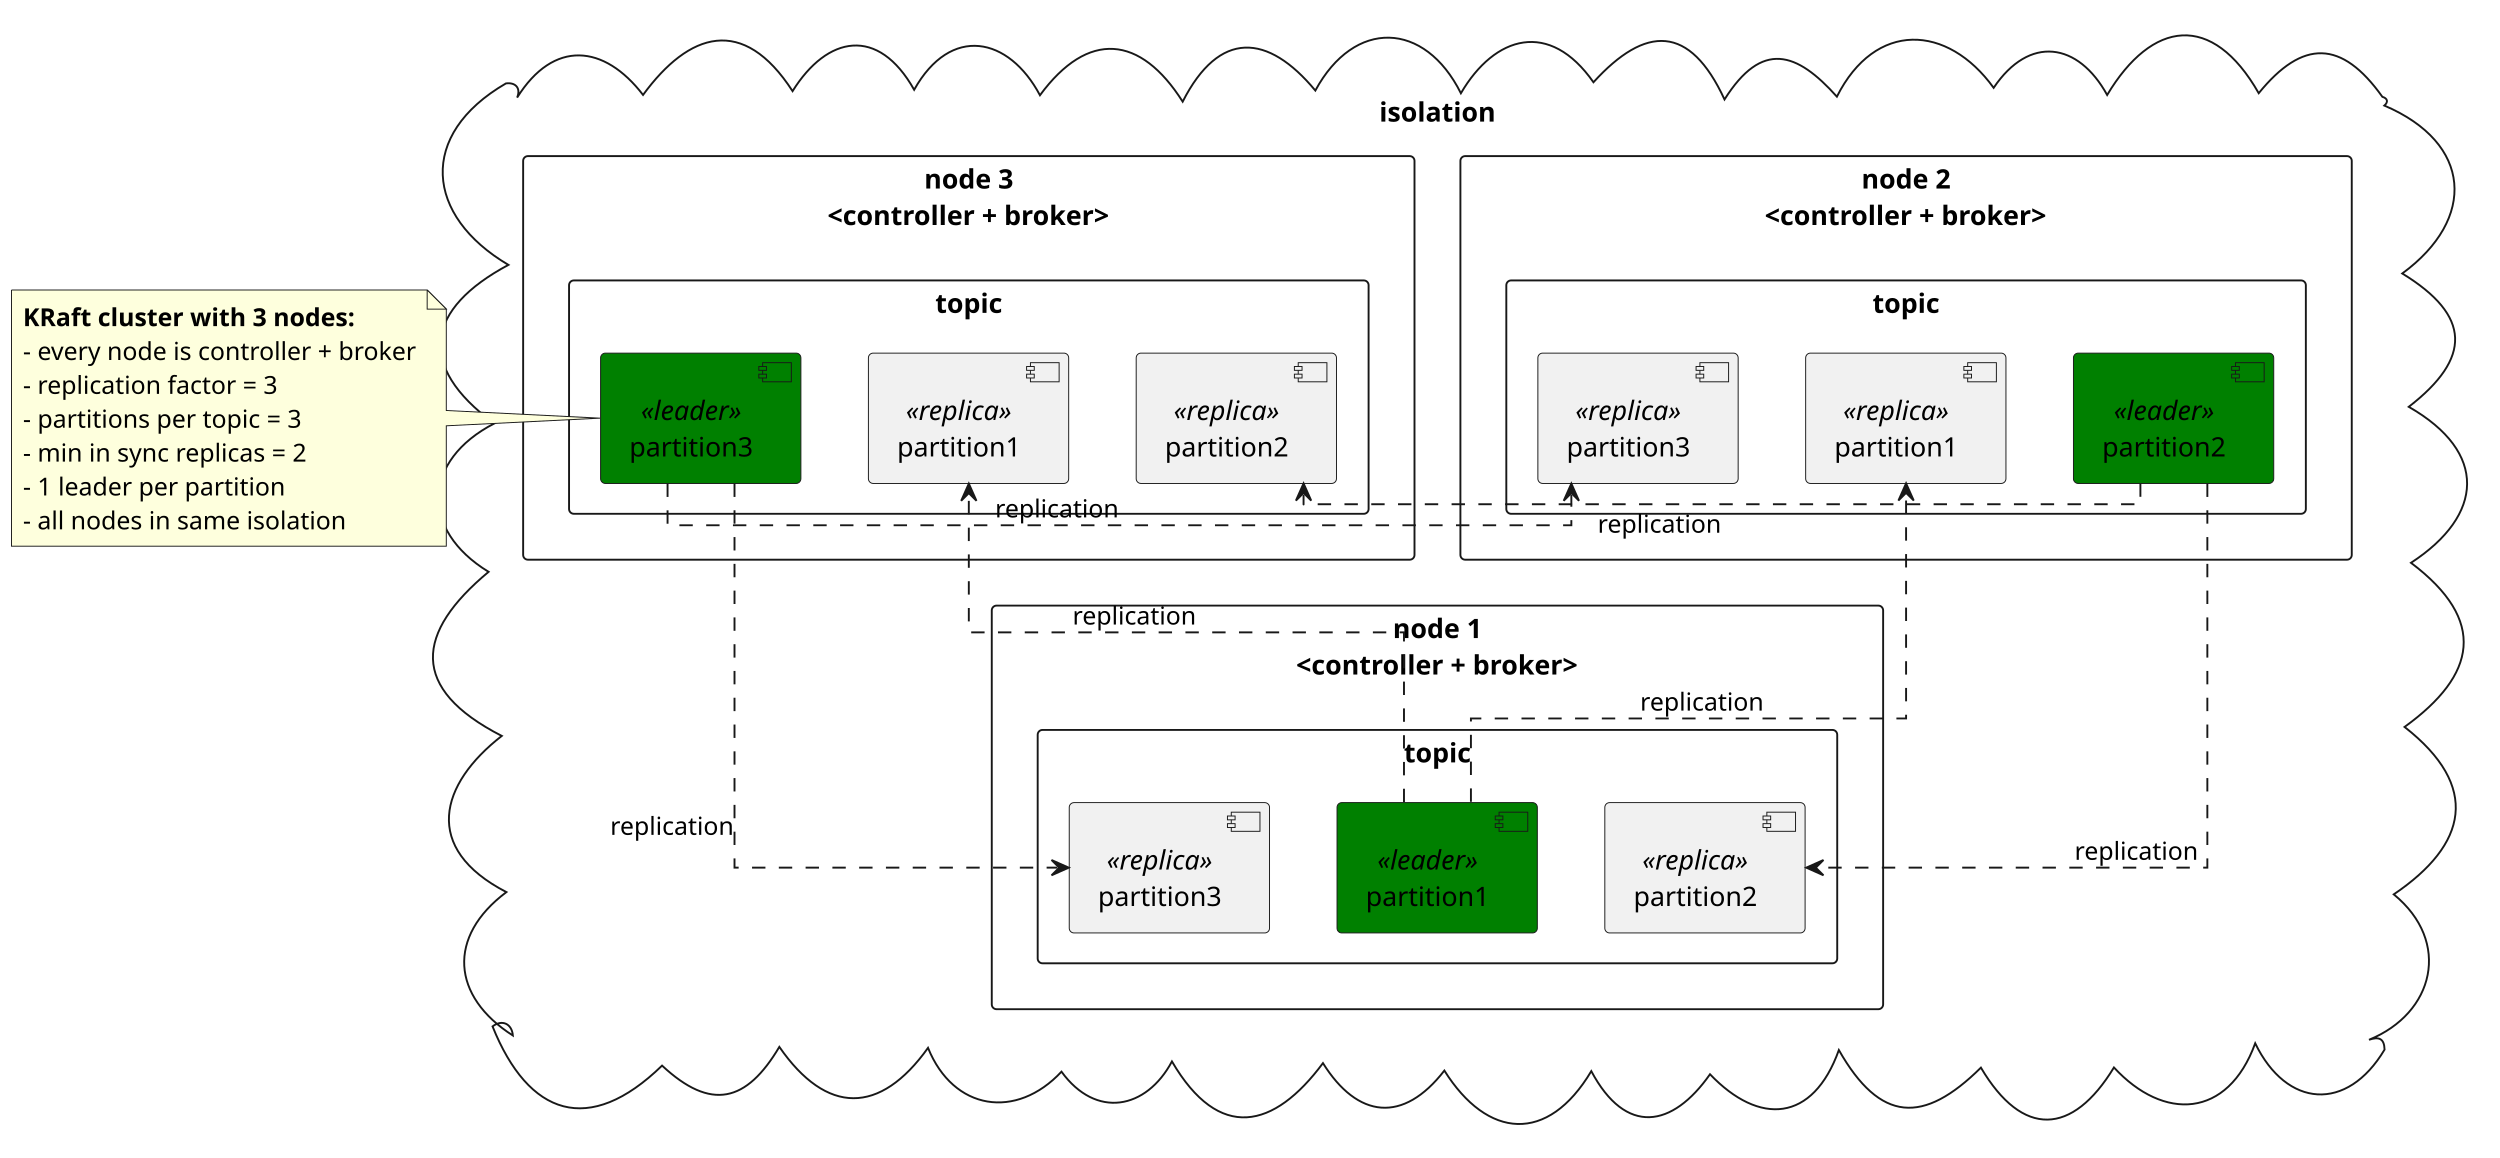
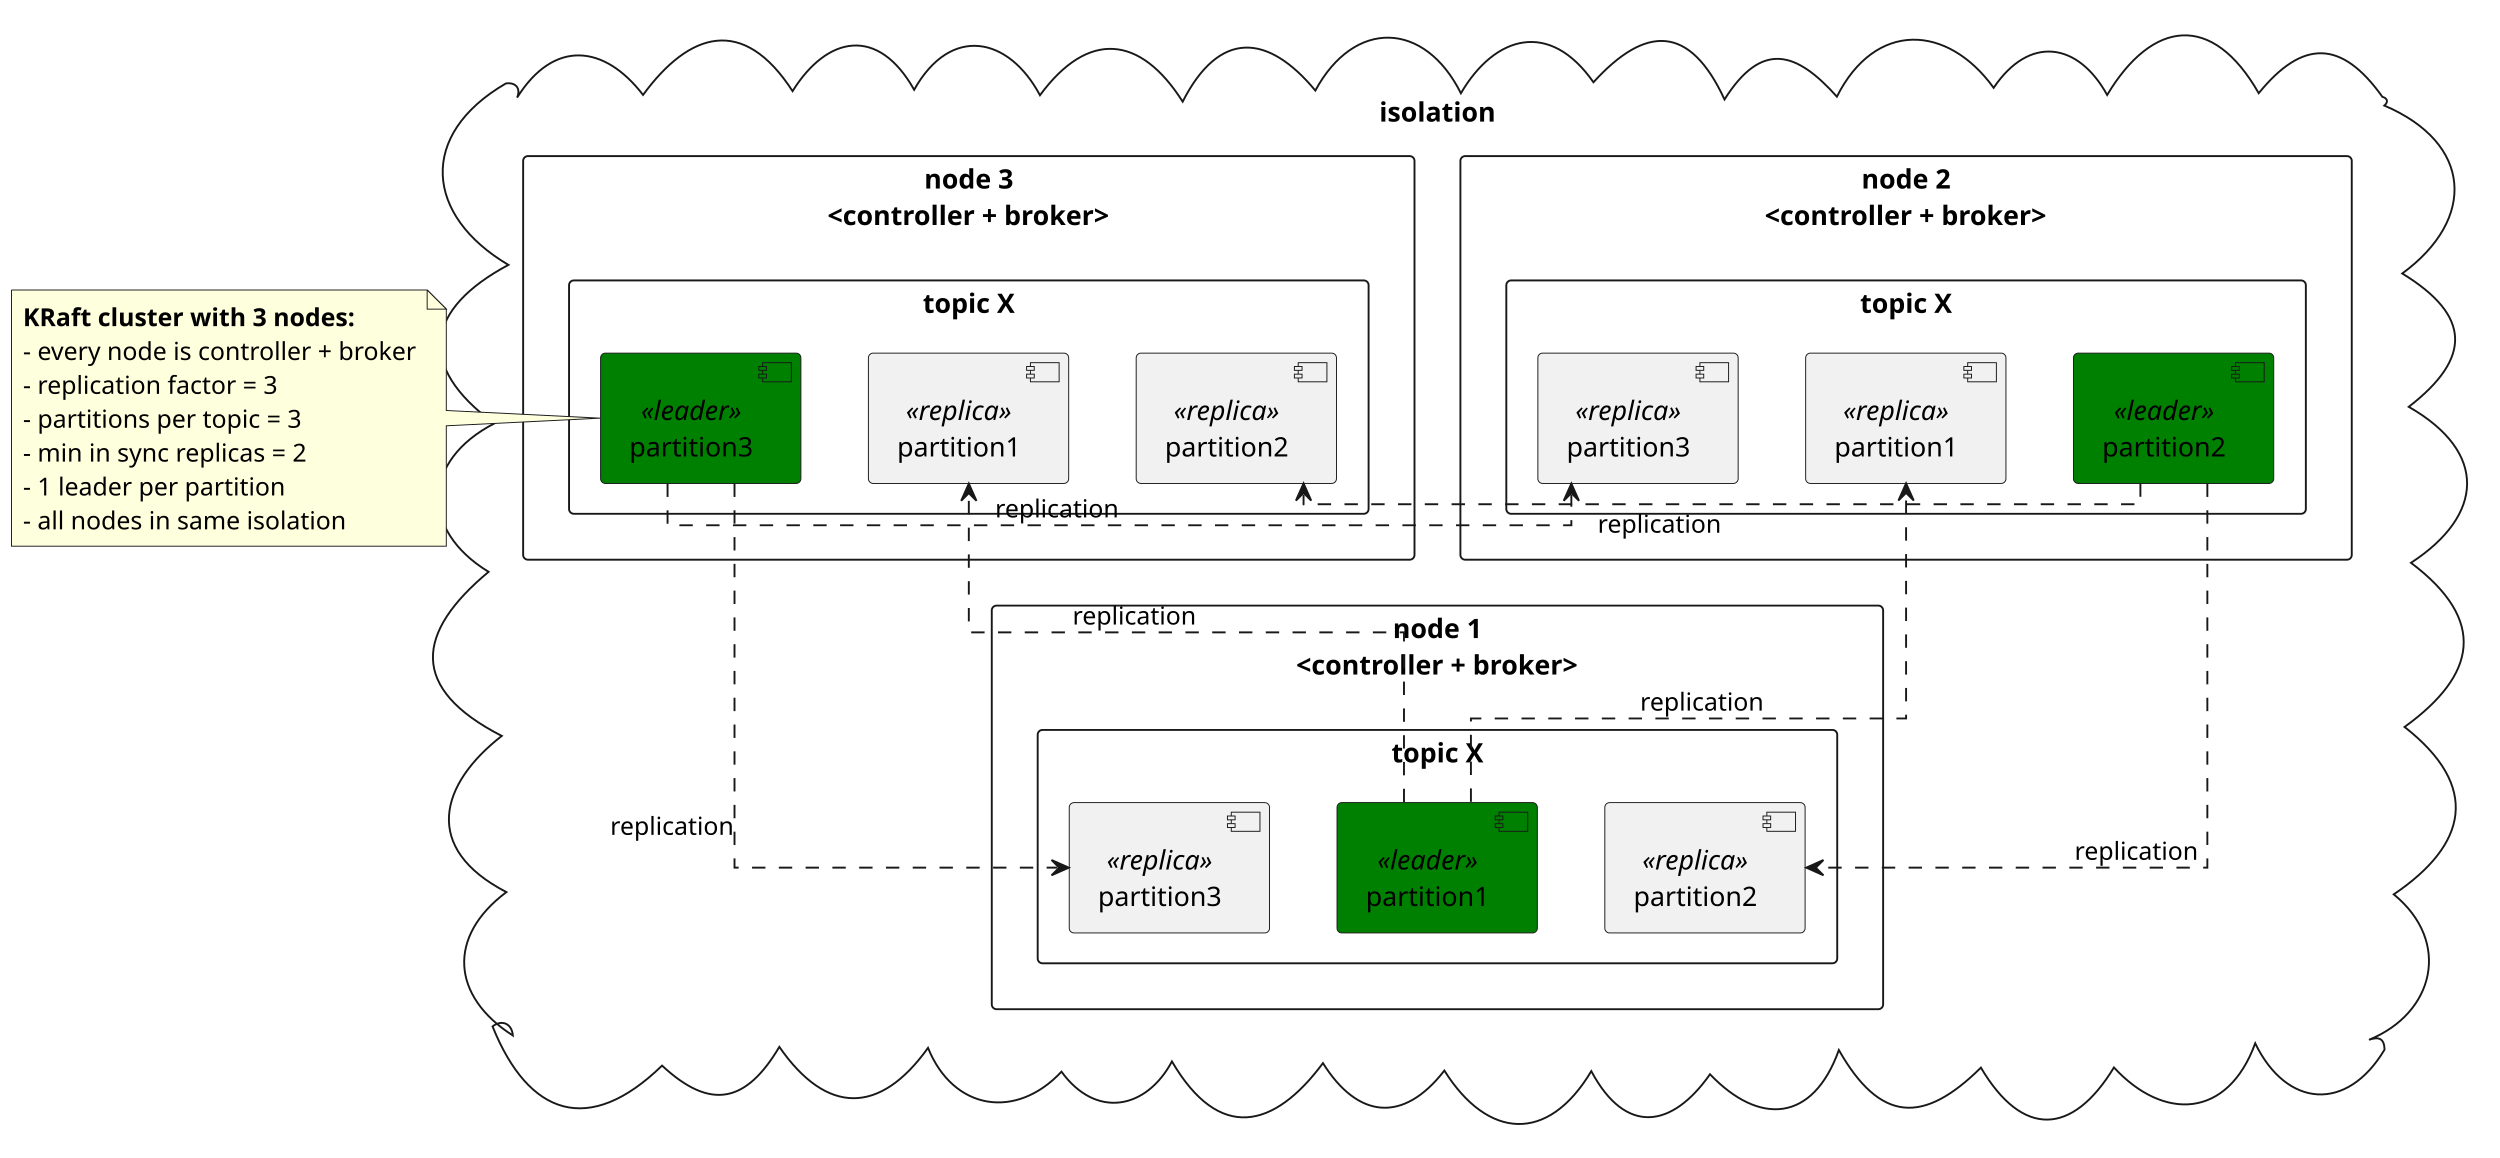
<svg xmlns="http://www.w3.org/2000/svg" contentStyleType="text/css" data-diagram-type="DESCRIPTION" height="605px" preserveAspectRatio="none" style="width:1307px;height:605px;background:#FFFFFF;" version="1.1" viewBox="0 0 1307 605" width="1307px" zoomAndPan="magnify">
  <defs />
  <g>
    <g class="cluster" data-qualified-name="isolation" data-source-line="7" id="ent0002">
      <path d="M270.345,51.045 C289.442,20.523 315.858,23.157 336.182,49.628 C360.249,16.791 388.444,7.649 414.357,47.646 C432.499,18.584 459.072,13.465 477.918,46.931 C497.057,12.83 527.37,19.135 543.691,49.792 C568.884,15.598 596.217,18.319 618.305,53.148 C637.478,15.495 662.826,17.411 687.659,47.34 C708.025,9.692 744.796,10.805 763.755,48.755 C781.474,18.506 810.108,10.197 833.059,43.006 C860.349,13.027 883.382,12.65 901.576,51.996 C921.216,20.893 939.318,27.078 960.325,50.525 C980.394,10.711 1018.094,12.506 1042.282,45.914 C1060.937,18.18 1086.451,22.099 1101.621,49.654 C1125.058,10.562 1156.469,6 1180.863,48.726 C1203.859,20.446 1224.2,20.709 1245.5,50.61 C1248.224,51.436 1248.714,53.253 1246.554,55.2 C1292.47,74.793 1294.913,114.341 1255.908,142.984 C1292.082,165.148 1292.255,187.166 1259.299,212.692 C1300.857,236.454 1298.674,269.334 1260.468,294.239 C1300.566,324.475 1294.702,352.868 1257.098,380.051 C1296.93,411.237 1290.064,441.439 1251.463,467.575 C1281.849,492.429 1272.608,529.752 1238.5,543.61 C1243.537,541.914 1246.461,542.692 1246.653,548.722 C1226.999,581.675 1195.453,579.294 1179.025,545.455 C1164.624,584.919 1131.127,586.229 1105.171,558.076 C1083.453,593.733 1057.426,595.072 1035.621,558.159 C1005.577,587.898 983.015,587.037 961.358,548.972 C947.777,586.863 919.76,588.607 893.995,561.625 C874.253,589.684 850.043,593.946 831.929,559.996 C809.153,598.197 777.603,595.565 755.113,559.698 C733.512,587.563 709.755,584.761 691.64,555.803 C666.047,590.22 637.435,597.195 612.693,554.928 C599.276,580.019 572.989,585.132 554.949,560.272 C531.271,585.6 498.475,580.663 485.167,547.829 C459.988,583.014 432.147,582.998 407.436,547.315 C390.241,576.298 371.759,580.995 346.126,557.096 C307.871,594.294 276.342,583.399 257.5,536.61 C262.51,532.778 267.622,535.197 268.135,541.384 C236.092,520.893 233.543,489.739 264.743,466.388 C220.413,443.45 229.89,409.952 262.326,384.741 C213.784,359.891 217.231,330.785 255.427,298.959 C219.229,276.824 220.983,240.711 258.399,221.398 C216.985,190.94 222.975,161.437 265.789,138.485 C222.305,112.794 218.185,70.52 264.5,43.61 C269.575,42.953 272.412,46.088 270.345,51.045" fill="none" style="stroke:#181818;stroke-width:1;" />
      <text fill="#000000" font-family="sans-serif" font-size="14" font-weight="bold" lengthAdjust="spacing" textLength="60.83" x="721.085" y="63.576">isolation</text>
    </g>
    <g class="cluster" data-qualified-name="isolation.N1" data-source-line="8" id="ent0003">
      <rect fill="none" height="211" rx="2.5" ry="2.5" style="stroke:#181818;stroke-width:1;" width="466" x="518.5" y="316.61" />
      <text fill="#000000" font-family="sans-serif" font-size="14" font-weight="bold" lengthAdjust="spacing" textLength="46.648" x="728.176" y="333.576">node 1</text>
      <text fill="#000000" font-family="sans-serif" font-size="14" font-weight="bold" lengthAdjust="spacing" textLength="147.825" x="677.587" y="352.644">&lt;controller + broker&gt;</text>
    </g>
    <g class="cluster" data-qualified-name="isolation.N1.T1N1" data-source-line="9" id="ent0004">
      <rect fill="none" height="122" rx="2.5" ry="2.5" style="stroke:#181818;stroke-width:1;" width="418" x="542.5" y="381.61" />
-       <text fill="#000000" font-family="sans-serif" font-size="14" font-weight="bold" lengthAdjust="spacing" textLength="35.07" x="733.965" y="398.576">topic</text>
+       <text fill="#000000" font-family="sans-serif" font-size="14" font-weight="bold" lengthAdjust="spacing" textLength="48.048" x="727.476" y="398.576">topic X</text>
    </g>
    <g class="cluster" data-qualified-name="isolation.N2" data-source-line="16" id="ent0008">
      <rect fill="none" height="211" rx="2.5" ry="2.5" style="stroke:#181818;stroke-width:1;" width="466" x="763.5" y="81.61" />
      <text fill="#000000" font-family="sans-serif" font-size="14" font-weight="bold" lengthAdjust="spacing" textLength="46.648" x="973.176" y="98.576">node 2</text>
      <text fill="#000000" font-family="sans-serif" font-size="14" font-weight="bold" lengthAdjust="spacing" textLength="147.825" x="922.587" y="117.644">&lt;controller + broker&gt;</text>
    </g>
    <g class="cluster" data-qualified-name="isolation.N2.T1N2" data-source-line="17" id="ent0009">
      <rect fill="none" height="122" rx="2.5" ry="2.5" style="stroke:#181818;stroke-width:1;" width="418" x="787.5" y="146.61" />
-       <text fill="#000000" font-family="sans-serif" font-size="14" font-weight="bold" lengthAdjust="spacing" textLength="35.07" x="978.965" y="163.576">topic</text>
+       <text fill="#000000" font-family="sans-serif" font-size="14" font-weight="bold" lengthAdjust="spacing" textLength="48.048" x="972.476" y="163.576">topic X</text>
    </g>
    <g class="cluster" data-qualified-name="isolation.N3" data-source-line="24" id="ent0013">
      <rect fill="none" height="211" rx="2.5" ry="2.5" style="stroke:#181818;stroke-width:1;" width="466" x="273.5" y="81.61" />
      <text fill="#000000" font-family="sans-serif" font-size="14" font-weight="bold" lengthAdjust="spacing" textLength="46.648" x="483.176" y="98.576">node 3</text>
      <text fill="#000000" font-family="sans-serif" font-size="14" font-weight="bold" lengthAdjust="spacing" textLength="147.825" x="432.587" y="117.644">&lt;controller + broker&gt;</text>
    </g>
    <g class="cluster" data-qualified-name="isolation.N3.T1N3" data-source-line="25" id="ent0014">
      <rect fill="none" height="122" rx="2.5" ry="2.5" style="stroke:#181818;stroke-width:1;" width="418" x="297.5" y="146.61" />
-       <text fill="#000000" font-family="sans-serif" font-size="14" font-weight="bold" lengthAdjust="spacing" textLength="35.07" x="488.965" y="163.576">topic</text>
+       <text fill="#000000" font-family="sans-serif" font-size="14" font-weight="bold" lengthAdjust="spacing" textLength="48.048" x="482.476" y="163.576">topic X</text>
    </g>
    <g class="entity" data-qualified-name="isolation.N1.T1N1.N1P1" data-source-line="10" id="ent0005">
      <rect fill="#008000" height="68.136" rx="2.5" ry="2.5" style="stroke:#181818;stroke-width:0.5;" width="104.708" x="699" y="419.61" />
      <rect fill="#008000" height="10" style="stroke:#181818;stroke-width:0.5;" width="15" x="783.708" y="424.61" />
      <rect fill="#008000" height="2" style="stroke:#181818;stroke-width:0.5;" width="4" x="781.708" y="426.61" />
      <rect fill="#008000" height="2" style="stroke:#181818;stroke-width:0.5;" width="4" x="781.708" y="430.61" />
      <text fill="#000000" font-family="sans-serif" font-size="14" font-style="italic" lengthAdjust="spacing" textLength="52.57" x="720.069" y="454.576">«leader»</text>
      <text fill="#000000" font-family="sans-serif" font-size="14" lengthAdjust="spacing" textLength="64.708" x="714" y="473.644">partition1</text>
    </g>
    <g class="entity" data-qualified-name="isolation.N1.T1N1.N1P2" data-source-line="11" id="ent0006">
      <rect fill="#F1F1F1" height="68.136" rx="2.5" ry="2.5" style="stroke:#181818;stroke-width:0.5;" width="104.708" x="839" y="419.61" />
      <rect fill="#F1F1F1" height="10" style="stroke:#181818;stroke-width:0.5;" width="15" x="923.708" y="424.61" />
      <rect fill="#F1F1F1" height="2" style="stroke:#181818;stroke-width:0.5;" width="4" x="921.708" y="426.61" />
      <rect fill="#F1F1F1" height="2" style="stroke:#181818;stroke-width:0.5;" width="4" x="921.708" y="430.61" />
      <text fill="#000000" font-family="sans-serif" font-size="14" font-style="italic" lengthAdjust="spacing" textLength="55.538" x="858.585" y="454.576">«replica»</text>
      <text fill="#000000" font-family="sans-serif" font-size="14" lengthAdjust="spacing" textLength="64.708" x="854" y="473.644">partition2</text>
    </g>
    <g class="entity" data-qualified-name="isolation.N1.T1N1.N1P3" data-source-line="12" id="ent0007">
      <rect fill="#F1F1F1" height="68.136" rx="2.5" ry="2.5" style="stroke:#181818;stroke-width:0.5;" width="104.708" x="559" y="419.61" />
      <rect fill="#F1F1F1" height="10" style="stroke:#181818;stroke-width:0.5;" width="15" x="643.708" y="424.61" />
      <rect fill="#F1F1F1" height="2" style="stroke:#181818;stroke-width:0.5;" width="4" x="641.708" y="426.61" />
      <rect fill="#F1F1F1" height="2" style="stroke:#181818;stroke-width:0.5;" width="4" x="641.708" y="430.61" />
      <text fill="#000000" font-family="sans-serif" font-size="14" font-style="italic" lengthAdjust="spacing" textLength="55.538" x="578.585" y="454.576">«replica»</text>
      <text fill="#000000" font-family="sans-serif" font-size="14" lengthAdjust="spacing" textLength="64.708" x="574" y="473.644">partition3</text>
    </g>
    <g class="entity" data-qualified-name="isolation.N2.T1N2.N2P1" data-source-line="18" id="ent0010">
      <rect fill="#F1F1F1" height="68.136" rx="2.5" ry="2.5" style="stroke:#181818;stroke-width:0.5;" width="104.708" x="944" y="184.61" />
      <rect fill="#F1F1F1" height="10" style="stroke:#181818;stroke-width:0.5;" width="15" x="1028.708" y="189.61" />
      <rect fill="#F1F1F1" height="2" style="stroke:#181818;stroke-width:0.5;" width="4" x="1026.708" y="191.61" />
      <rect fill="#F1F1F1" height="2" style="stroke:#181818;stroke-width:0.5;" width="4" x="1026.708" y="195.61" />
      <text fill="#000000" font-family="sans-serif" font-size="14" font-style="italic" lengthAdjust="spacing" textLength="55.538" x="963.585" y="219.576">«replica»</text>
      <text fill="#000000" font-family="sans-serif" font-size="14" lengthAdjust="spacing" textLength="64.708" x="959" y="238.644">partition1</text>
    </g>
    <g class="entity" data-qualified-name="isolation.N2.T1N2.N2P2" data-source-line="19" id="ent0011">
      <rect fill="#008000" height="68.136" rx="2.5" ry="2.5" style="stroke:#181818;stroke-width:0.5;" width="104.708" x="1084" y="184.61" />
      <rect fill="#008000" height="10" style="stroke:#181818;stroke-width:0.5;" width="15" x="1168.708" y="189.61" />
      <rect fill="#008000" height="2" style="stroke:#181818;stroke-width:0.5;" width="4" x="1166.708" y="191.61" />
      <rect fill="#008000" height="2" style="stroke:#181818;stroke-width:0.5;" width="4" x="1166.708" y="195.61" />
      <text fill="#000000" font-family="sans-serif" font-size="14" font-style="italic" lengthAdjust="spacing" textLength="52.57" x="1105.069" y="219.576">«leader»</text>
      <text fill="#000000" font-family="sans-serif" font-size="14" lengthAdjust="spacing" textLength="64.708" x="1099" y="238.644">partition2</text>
    </g>
    <g class="entity" data-qualified-name="isolation.N2.T1N2.N2P3" data-source-line="20" id="ent0012">
      <rect fill="#F1F1F1" height="68.136" rx="2.5" ry="2.5" style="stroke:#181818;stroke-width:0.5;" width="104.708" x="804" y="184.61" />
      <rect fill="#F1F1F1" height="10" style="stroke:#181818;stroke-width:0.5;" width="15" x="888.708" y="189.61" />
      <rect fill="#F1F1F1" height="2" style="stroke:#181818;stroke-width:0.5;" width="4" x="886.708" y="191.61" />
      <rect fill="#F1F1F1" height="2" style="stroke:#181818;stroke-width:0.5;" width="4" x="886.708" y="195.61" />
      <text fill="#000000" font-family="sans-serif" font-size="14" font-style="italic" lengthAdjust="spacing" textLength="55.538" x="823.585" y="219.576">«replica»</text>
      <text fill="#000000" font-family="sans-serif" font-size="14" lengthAdjust="spacing" textLength="64.708" x="819" y="238.644">partition3</text>
    </g>
    <g class="entity" data-qualified-name="isolation.N3.T1N3.N3P1" data-source-line="26" id="ent0015">
      <rect fill="#F1F1F1" height="68.136" rx="2.5" ry="2.5" style="stroke:#181818;stroke-width:0.5;" width="104.708" x="454" y="184.61" />
      <rect fill="#F1F1F1" height="10" style="stroke:#181818;stroke-width:0.5;" width="15" x="538.708" y="189.61" />
      <rect fill="#F1F1F1" height="2" style="stroke:#181818;stroke-width:0.5;" width="4" x="536.708" y="191.61" />
      <rect fill="#F1F1F1" height="2" style="stroke:#181818;stroke-width:0.5;" width="4" x="536.708" y="195.61" />
      <text fill="#000000" font-family="sans-serif" font-size="14" font-style="italic" lengthAdjust="spacing" textLength="55.538" x="473.585" y="219.576">«replica»</text>
      <text fill="#000000" font-family="sans-serif" font-size="14" lengthAdjust="spacing" textLength="64.708" x="469" y="238.644">partition1</text>
    </g>
    <g class="entity" data-qualified-name="isolation.N3.T1N3.N3P2" data-source-line="27" id="ent0016">
      <rect fill="#F1F1F1" height="68.136" rx="2.5" ry="2.5" style="stroke:#181818;stroke-width:0.5;" width="104.708" x="594" y="184.61" />
      <rect fill="#F1F1F1" height="10" style="stroke:#181818;stroke-width:0.5;" width="15" x="678.708" y="189.61" />
      <rect fill="#F1F1F1" height="2" style="stroke:#181818;stroke-width:0.5;" width="4" x="676.708" y="191.61" />
      <rect fill="#F1F1F1" height="2" style="stroke:#181818;stroke-width:0.5;" width="4" x="676.708" y="195.61" />
      <text fill="#000000" font-family="sans-serif" font-size="14" font-style="italic" lengthAdjust="spacing" textLength="55.538" x="613.585" y="219.576">«replica»</text>
      <text fill="#000000" font-family="sans-serif" font-size="14" lengthAdjust="spacing" textLength="64.708" x="609" y="238.644">partition2</text>
    </g>
    <g class="entity" data-qualified-name="isolation.N3.T1N3.N3P3" data-source-line="28" id="ent0017">
      <rect fill="#008000" height="68.136" rx="2.5" ry="2.5" style="stroke:#181818;stroke-width:0.5;" width="104.708" x="314" y="184.61" />
      <rect fill="#008000" height="10" style="stroke:#181818;stroke-width:0.5;" width="15" x="398.708" y="189.61" />
      <rect fill="#008000" height="2" style="stroke:#181818;stroke-width:0.5;" width="4" x="396.708" y="191.61" />
      <rect fill="#008000" height="2" style="stroke:#181818;stroke-width:0.5;" width="4" x="396.708" y="195.61" />
      <text fill="#000000" font-family="sans-serif" font-size="14" font-style="italic" lengthAdjust="spacing" textLength="52.57" x="335.069" y="219.576">«leader»</text>
      <text fill="#000000" font-family="sans-serif" font-size="14" lengthAdjust="spacing" textLength="64.708" x="329" y="238.644">partition3</text>
    </g>
    <g class="entity" data-qualified-name="GMN24" data-source-line="43" id="ent0025">
      <path d="M6,151.61 L6,285.552 A0,0 0 0 0 6,285.552 L233.323,285.552 A0,0 0 0 0 233.323,285.552 L233.323,222.61 L313.73,218.61 L233.323,214.61 L233.323,161.61 L223.323,151.61 L6,151.61 A0,0 0 0 0 6,151.61" fill="#FEFFDD" style="stroke:#181818;stroke-width:0.5;" />
      <path d="M223.323,151.61 L223.323,161.61 L233.323,161.61 L223.323,151.61" fill="#FEFFDD" style="stroke:#181818;stroke-width:0.5;" />
      <text fill="#000000" font-family="sans-serif" font-size="13" font-weight="bold" lengthAdjust="spacing" textLength="173.511" x="12" y="170.507">KRaft cluster with 3 nodes:</text>
      <text fill="#000000" font-family="sans-serif" font-size="13" lengthAdjust="spacing" textLength="206.323" x="12" y="188.213">- every node is controller + broker</text>
      <text fill="#000000" font-family="sans-serif" font-size="13" lengthAdjust="spacing" textLength="133.393" x="12" y="205.919">- replication factor = 3</text>
      <text fill="#000000" font-family="sans-serif" font-size="13" lengthAdjust="spacing" textLength="145.678" x="12" y="223.625">- partitions per topic = 3</text>
      <text fill="#000000" font-family="sans-serif" font-size="13" lengthAdjust="spacing" textLength="148.564" x="12" y="241.331">- min in sync replicas = 2</text>
      <text fill="#000000" font-family="sans-serif" font-size="13" lengthAdjust="spacing" textLength="137.163" x="12" y="259.037">- 1 leader per partition</text>
      <text fill="#000000" font-family="sans-serif" font-size="13" lengthAdjust="spacing" textLength="168.974" x="12" y="276.743">- all nodes in same isolation</text>
    </g>
    <g class="link" data-entity-1="ent0005" data-entity-2="ent0010" data-link-type="dependency" data-source-line="32" id="lnk18">
      <path d="M769,419.17 C769,398.28 769,375.61 769,375.61 C769,375.61 996.5,375.61 996.5,375.61 C996.5,375.61 996.5,304.85 996.5,258.68" fill="none" id="N1P1-to-N2P1" style="stroke:#181818;stroke-width:1;stroke-dasharray:7,7;" />
      <polygon fill="#181818" points="996.5,252.68,992.5,261.68,996.5,257.68,1000.5,261.68,996.5,252.68" style="stroke:#181818;stroke-width:1;" />
      <text fill="#000000" font-family="sans-serif" font-size="13" lengthAdjust="spacing" textLength="64.883" x="857.44" y="371.507">replication</text>
    </g>
    <g class="link" data-entity-1="ent0005" data-entity-2="ent0015" data-link-type="dependency" data-source-line="33" id="lnk19">
      <path d="M734,419.35 C734,382.95 734,330.61 734,330.61 C734,330.61 506.5,330.61 506.5,330.61 C506.5,330.61 506.5,291.76 506.5,258.82" fill="none" id="N1P1-to-N3P1" style="stroke:#181818;stroke-width:1;stroke-dasharray:7,7;" />
      <polygon fill="#181818" points="506.5,252.82,502.5,261.82,506.5,257.82,510.5,261.82,506.5,252.82" style="stroke:#181818;stroke-width:1;" />
      <text fill="#000000" font-family="sans-serif" font-size="13" lengthAdjust="spacing" textLength="64.883" x="560.72" y="326.507">replication</text>
    </g>
    <g class="link" data-entity-1="ent0011" data-entity-2="ent0006" data-link-type="dependency" data-source-line="35" id="lnk20">
      <path d="M1154,252.78 C1154,317.96 1154,453.61 1154,453.61 C1154,453.61 1026.96,453.61 950.31,453.61" fill="none" id="N2P2-to-N1P2" style="stroke:#181818;stroke-width:1;stroke-dasharray:7,7;" />
      <polygon fill="#181818" points="944.31,453.61,953.31,457.61,949.31,453.61,953.31,449.61,944.31,453.61" style="stroke:#181818;stroke-width:1;" />
      <text fill="#000000" font-family="sans-serif" font-size="13" lengthAdjust="spacing" textLength="64.883" x="1084.57" y="449.507">replication</text>
    </g>
    <g class="link" data-entity-1="ent0011" data-entity-2="ent0016" data-link-type="dependency" data-source-line="36" id="lnk21">
      <path d="M1119,252.72 C1119,258.99 1119,263.61 1119,263.61 C1119,263.61 681.5,263.61 681.5,263.61 C681.5,263.61 681.5,264.99 681.5,258.72" fill="none" id="N2P2-to-N3P2" style="stroke:#181818;stroke-width:1;stroke-dasharray:7,7;" />
      <polygon fill="#181818" points="681.5,252.72,677.5,261.72,681.5,257.72,685.5,261.72,681.5,252.72" style="stroke:#181818;stroke-width:1;" />
      <text fill="#000000" font-family="sans-serif" font-size="13" lengthAdjust="spacing" textLength="64.883" x="835.25" y="278.507">replication</text>
    </g>
    <g class="link" data-entity-1="ent0017" data-entity-2="ent0007" data-link-type="dependency" data-source-line="38" id="lnk22">
      <path d="M384,252.78 C384,317.96 384,453.61 384,453.61 C384,453.61 485.53,453.61 552.74,453.61" fill="none" id="N3P3-to-N1P3" style="stroke:#181818;stroke-width:1;stroke-dasharray:7,7;" />
      <polygon fill="#181818" points="558.74,453.61,549.74,449.61,553.74,453.61,549.74,457.61,558.74,453.61" style="stroke:#181818;stroke-width:1;" />
      <text fill="#000000" font-family="sans-serif" font-size="13" lengthAdjust="spacing" textLength="64.883" x="319" y="436.457">replication</text>
    </g>
    <g class="link" data-entity-1="ent0017" data-entity-2="ent0012" data-link-type="dependency" data-source-line="39" id="lnk23">
      <path d="M349,252.8 C349,264.46 349,274.61 349,274.61 C349,274.61 821.5,274.61 821.5,274.61 C821.5,274.61 821.5,270.46 821.5,258.8" fill="none" id="N3P3-to-N2P3" style="stroke:#181818;stroke-width:1;stroke-dasharray:7,7;" />
      <polygon fill="#181818" points="821.5,252.8,817.5,261.8,821.5,257.8,825.5,261.8,821.5,252.8" style="stroke:#181818;stroke-width:1;" />
      <text fill="#000000" font-family="sans-serif" font-size="13" lengthAdjust="spacing" textLength="64.883" x="520.25" y="270.507">replication</text>
    </g>
  </g>
</svg>
